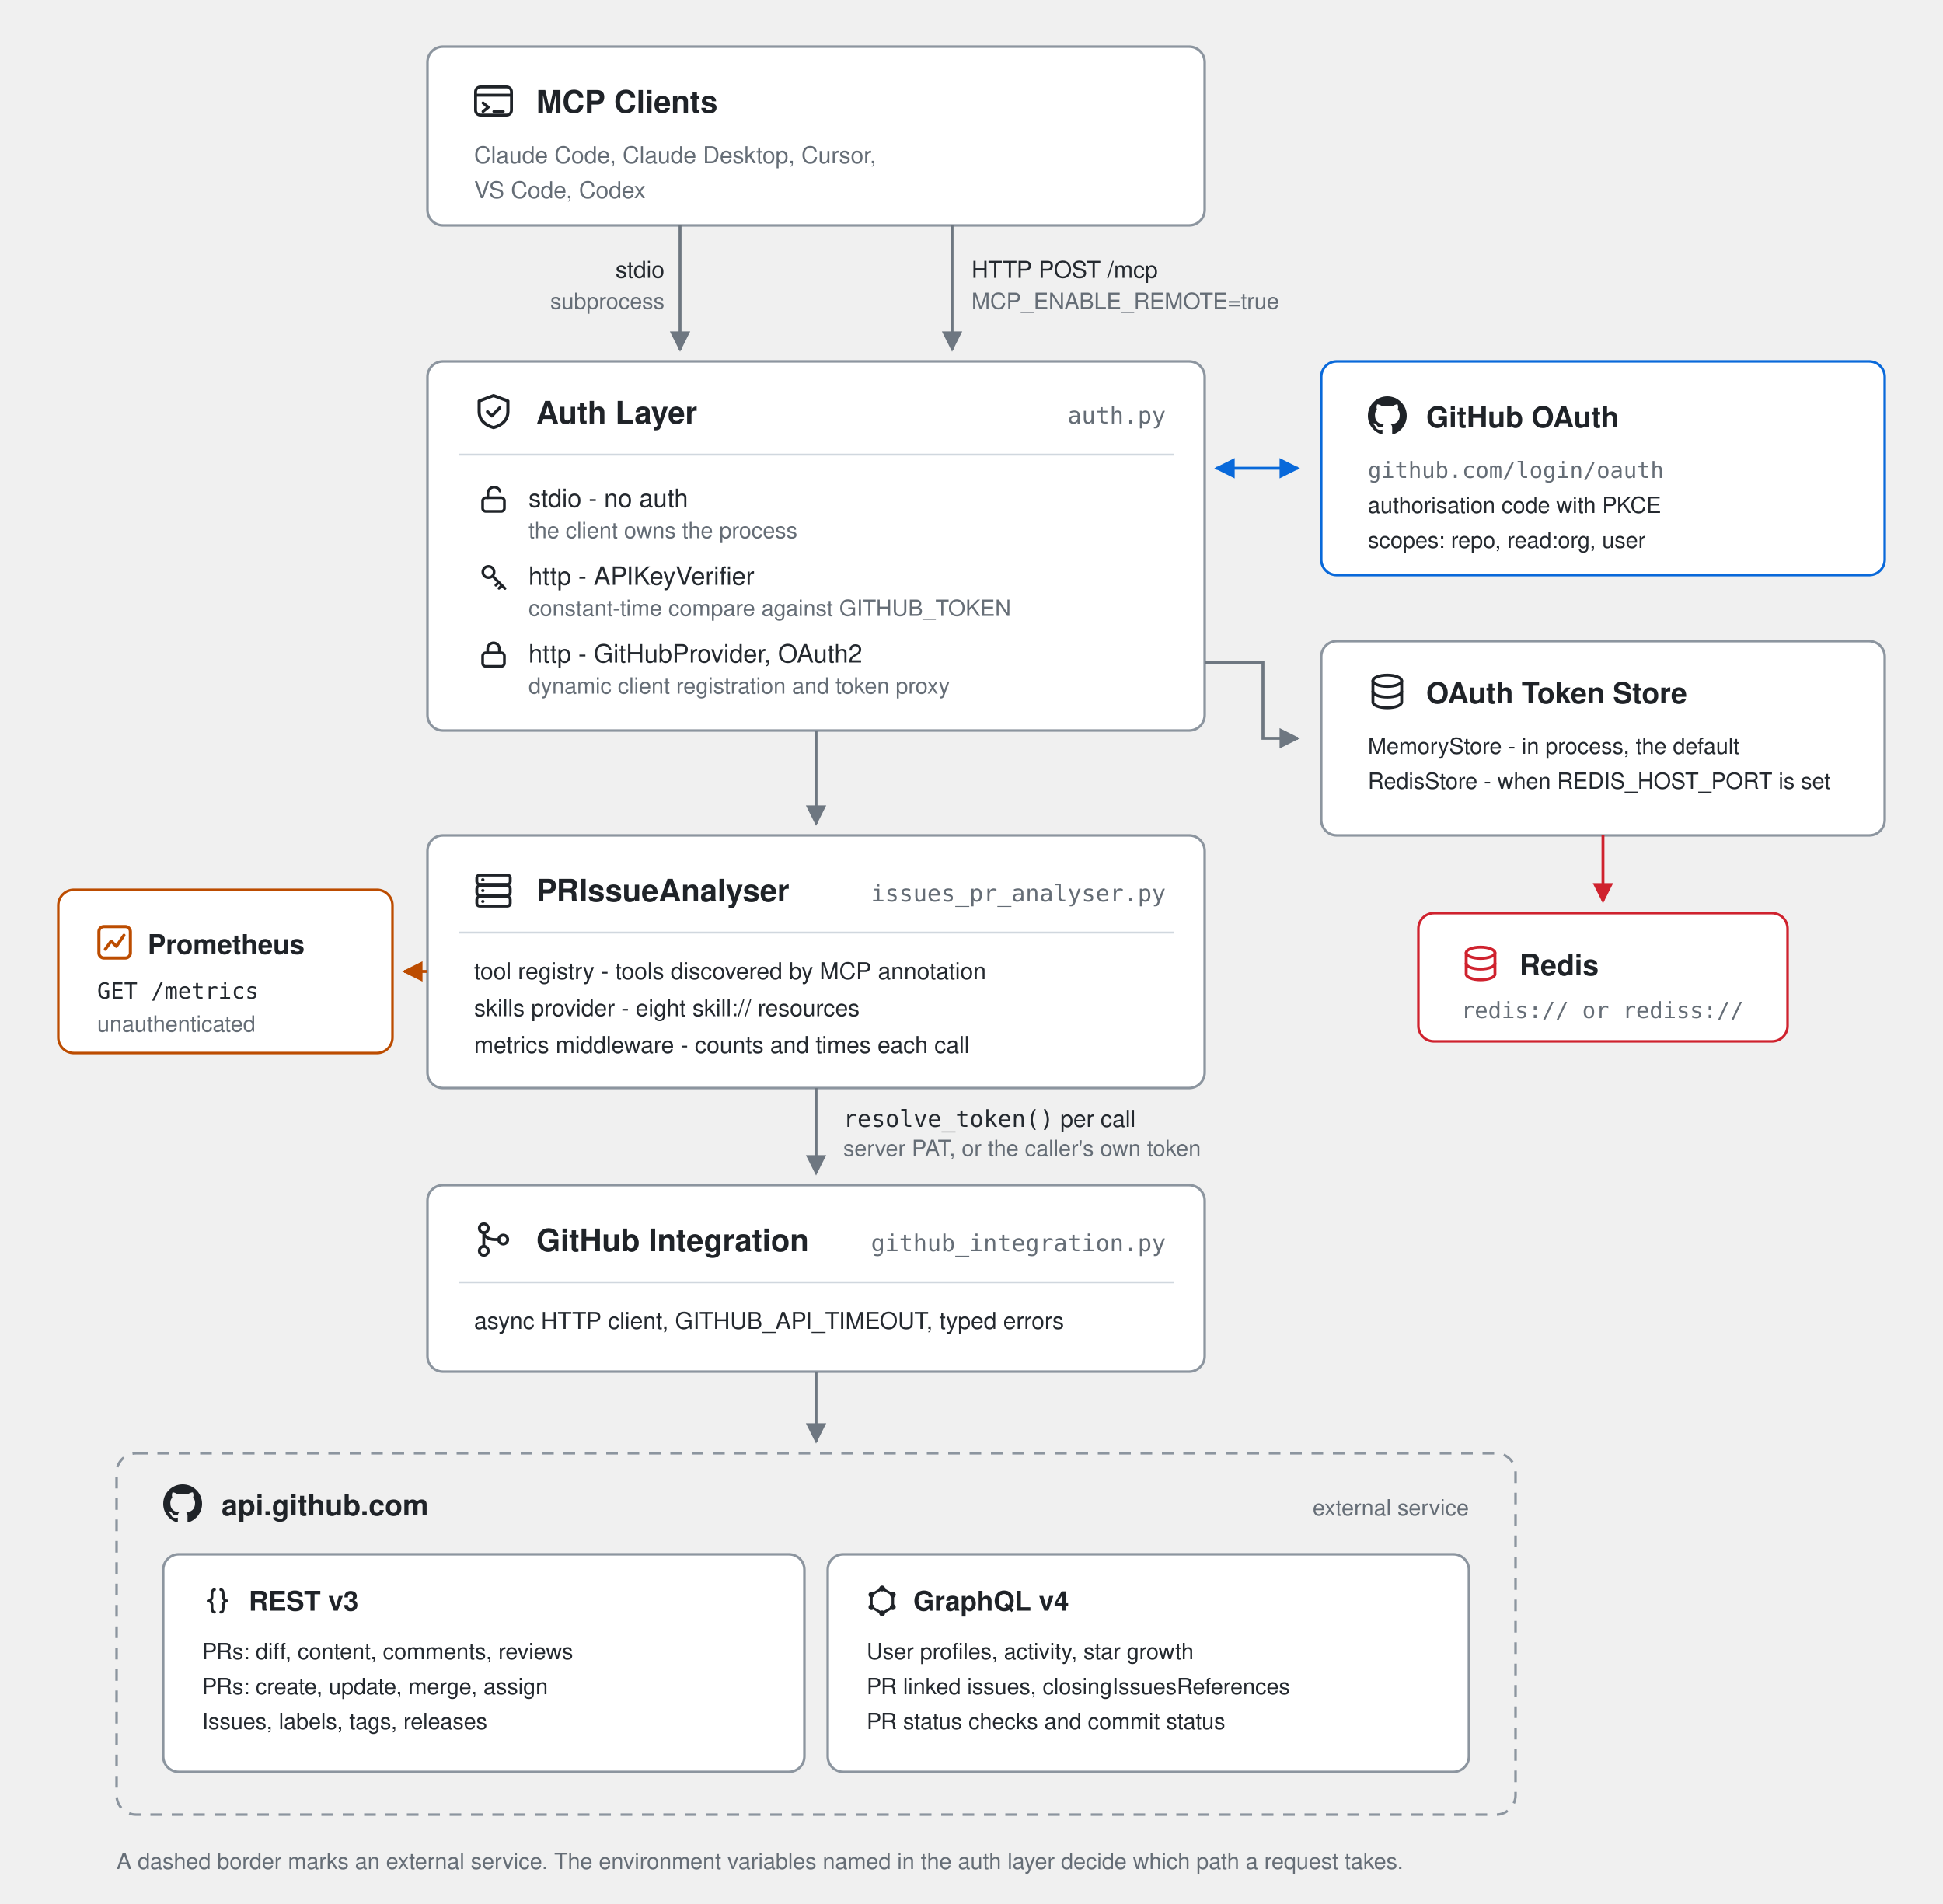
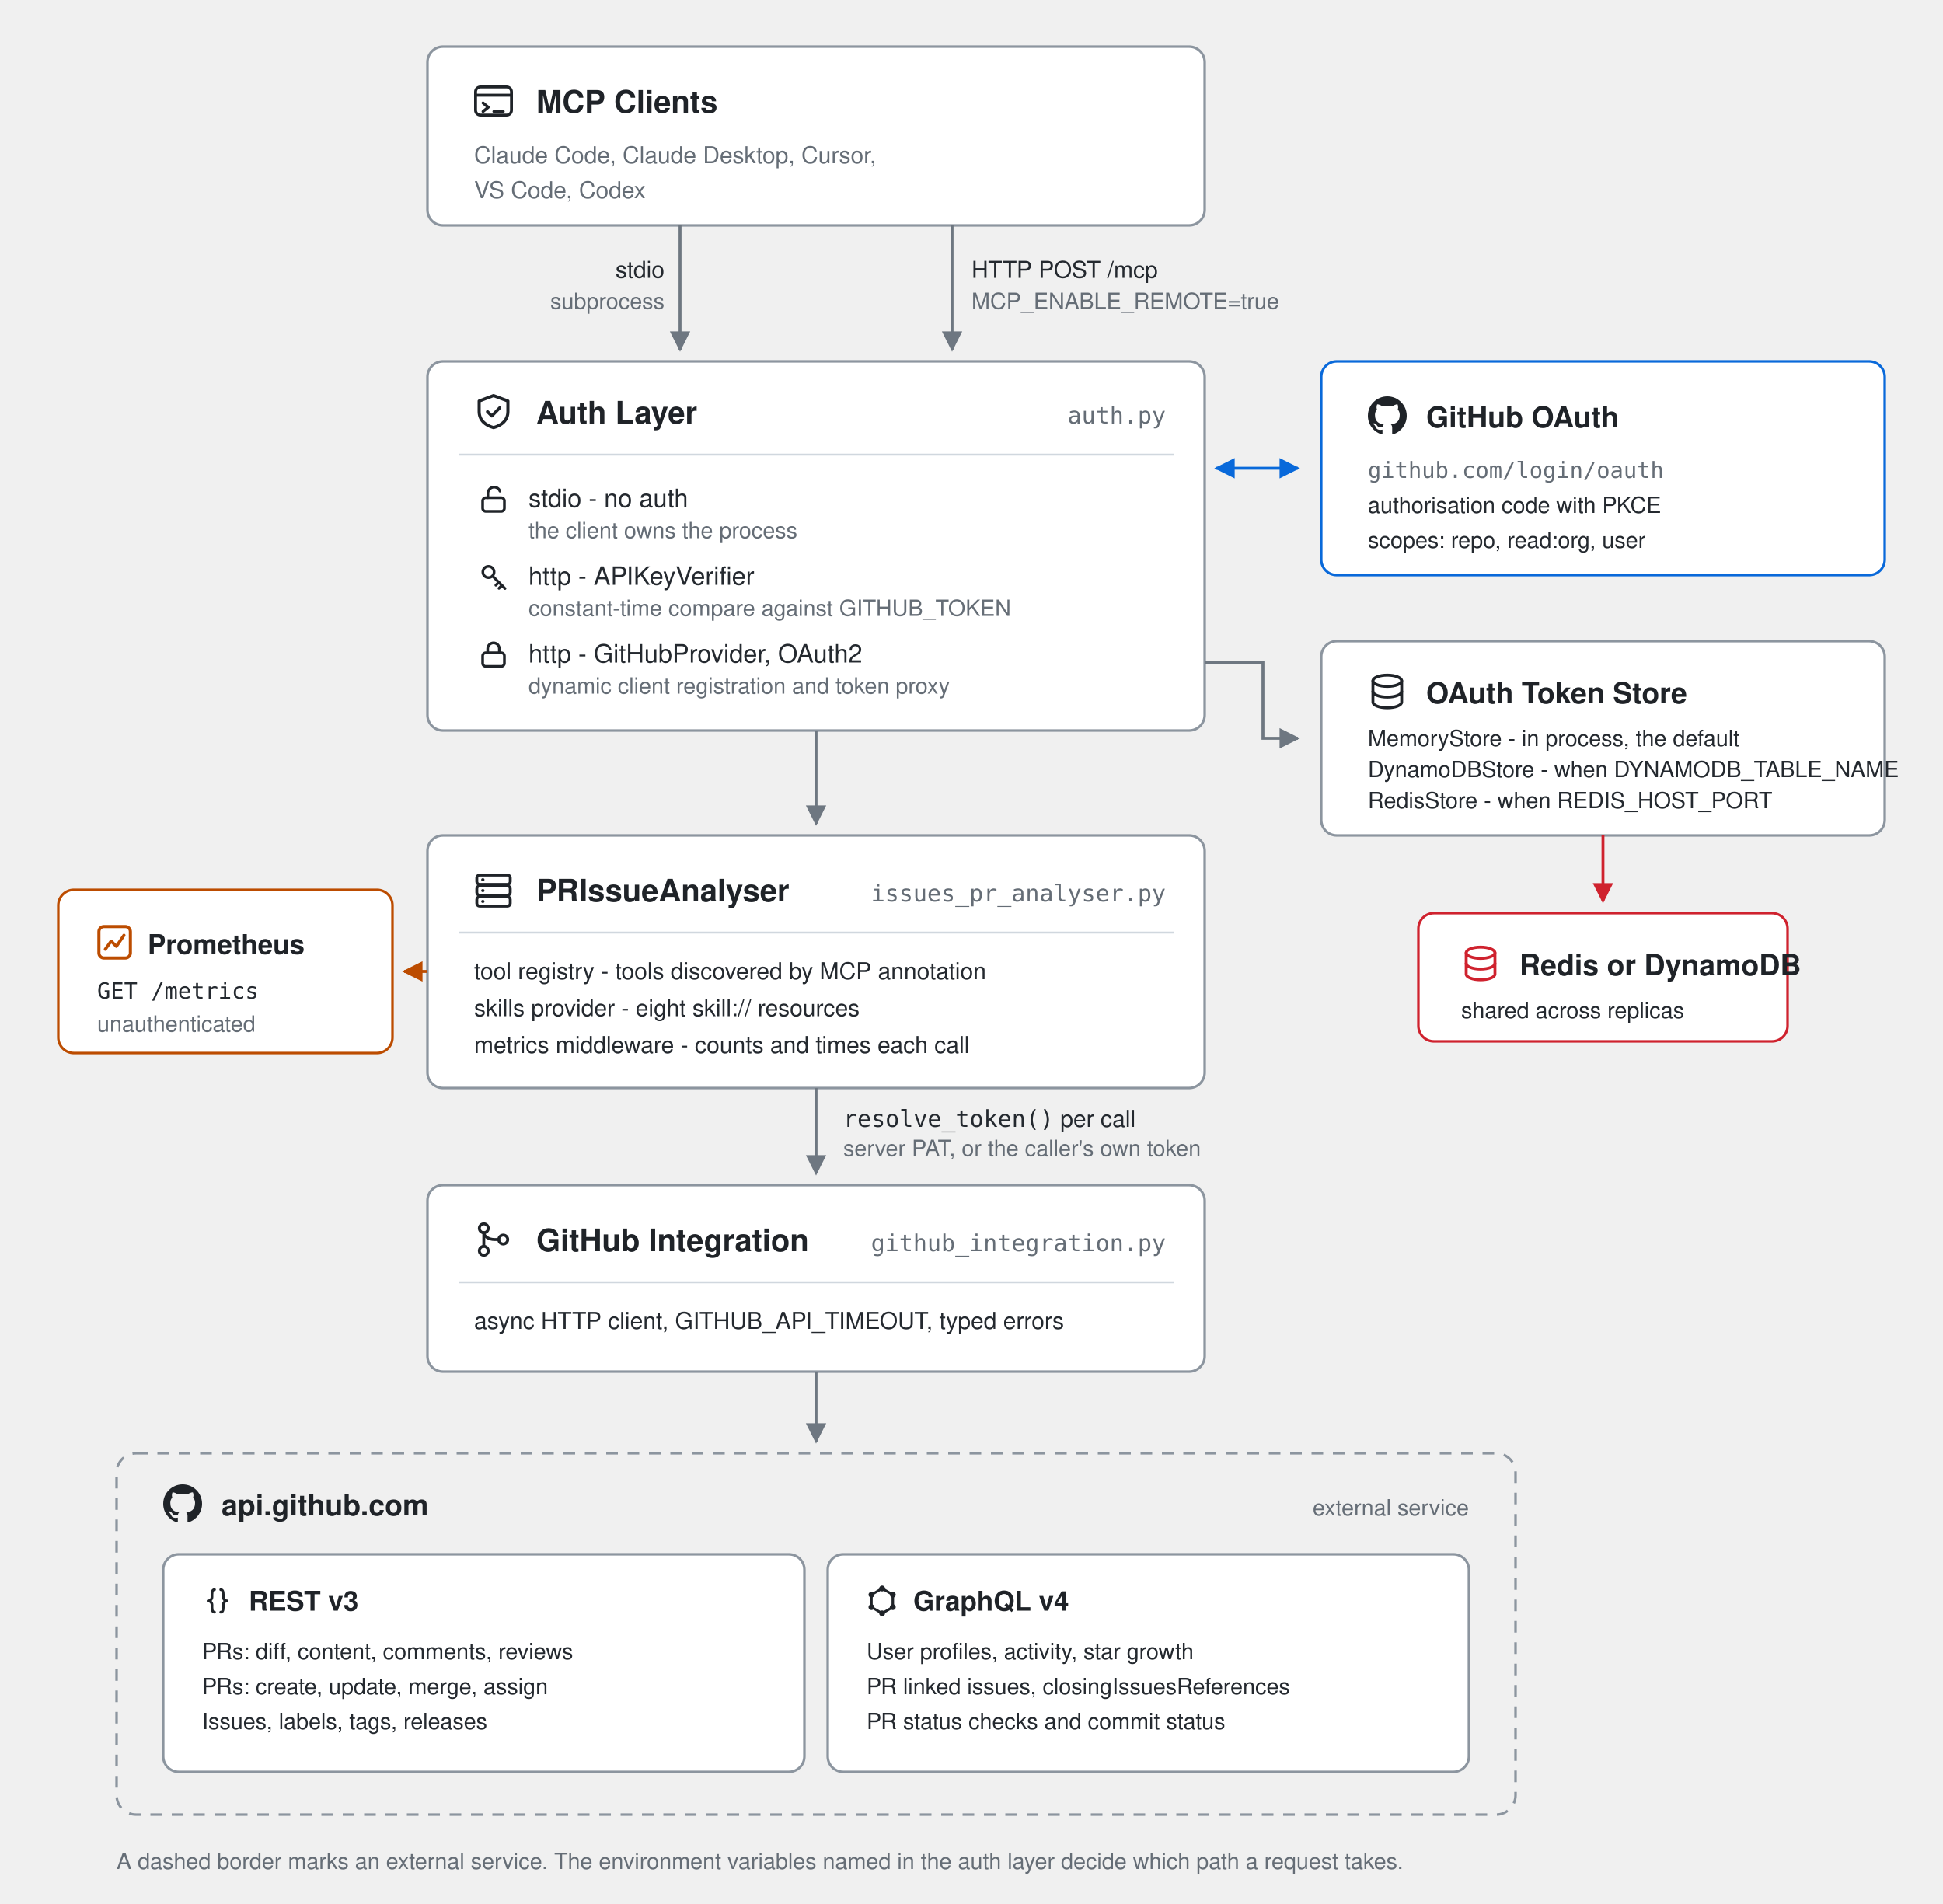
<svg xmlns="http://www.w3.org/2000/svg" viewBox="0 0 1000 980" width="1000" height="980" role="img" aria-labelledby="svgtitle svgdesc" font-family="ui-sans-serif, -apple-system, 'Segoe UI', Helvetica, Arial, sans-serif">
  <style>
    @media (prefers-color-scheme: dark) {
      .box     { fill: #161b22; stroke: #4b535d; }
      .boxdash { stroke: #768390; }
      .div     { stroke: #30363d; }
      .edge    { stroke: #768390; }
      .ah      { fill: #768390; }
      .t       { fill: #e6edf3; }
      .l       { fill: #c9d1d9; }
      .s       { fill: #9198a1; }
      .ic      { stroke: #c9d1d9; }
      .icf     { fill: #c9d1d9; }
      .gh      { fill: #e6edf3; }
      .o-s     { stroke: #f0883e; }
      .o-f     { fill: #f0883e; }
      .r-s     { stroke: #f85149; }
      .r-f     { fill: #f85149; }
      .b-s     { stroke: #58a6ff; }
      .b-f     { fill: #58a6ff; }
    }
  </style>
  <defs>
    <marker id="arw" viewBox="0 0 10 10" refX="9" refY="5" markerWidth="7" markerHeight="7" orient="auto-start-reverse">
      <path class="ah" fill="#6e7781" d="M0 0 L10 5 L0 10 z" />
    </marker>
    <marker id="arw-o" viewBox="0 0 10 10" refX="9" refY="5" markerWidth="7" markerHeight="7" orient="auto-start-reverse">
      <path class="o-f" fill="#bc4c00" d="M0 0 L10 5 L0 10 z" />
    </marker>
    <marker id="arw-r" viewBox="0 0 10 10" refX="9" refY="5" markerWidth="7" markerHeight="7" orient="auto-start-reverse">
      <path class="r-f" fill="#cf222e" d="M0 0 L10 5 L0 10 z" />
    </marker>
    <marker id="arw-b" viewBox="0 0 10 10" refX="9" refY="5" markerWidth="7" markerHeight="7" orient="auto-start-reverse">
      <path class="b-f" fill="#0969da" d="M0 0 L10 5 L0 10 z" />
    </marker>
  </defs>
  <rect class="box" x="220" y="24" width="400" height="92" rx="8" fill="#ffffff" stroke="#8c959f" stroke-width="1.3" />
  <g class="ic" transform="translate(244,42)" fill="none" stroke="#1f2328" stroke-width="1.5" stroke-linecap="round" stroke-linejoin="round">
    <rect x="0.75" y="2.75" width="18.5" height="14.5" rx="2.5" />
    <path d="M0.75 7 H19.25" />
    <path d="M4.6 11 L7.3 13.2 L4.6 15.4" />
    <path d="M10.2 15.4 H15" />
  </g>
  <text class="t" x="276" y="58" fill="#1f2328" font-size="16" font-weight="600">MCP Clients</text>
  <text class="s" x="244" y="84" fill="#656d76" font-size="12">Claude Code, Claude Desktop, Cursor,</text>
  <text class="s" x="244" y="102" fill="#656d76" font-size="12">VS Code, Codex</text>
  <path class="edge" d="M350 116 V180" fill="none" stroke="#6e7781" stroke-width="1.5" marker-end="url(#arw)" />
  <text class="l" x="342" y="143" text-anchor="end" fill="#24292f" font-size="12">stdio</text>
  <text class="s" x="342" y="159" text-anchor="end" fill="#656d76" font-size="11.5">subprocess</text>
  <path class="edge" d="M490 116 V180" fill="none" stroke="#6e7781" stroke-width="1.5" marker-end="url(#arw)" />
  <text class="l" x="500" y="143" fill="#24292f" font-size="12">HTTP POST /mcp</text>
  <text class="s" x="500" y="159" fill="#656d76" font-size="11.5">MCP_ENABLE_REMOTE=true</text>
  <rect class="box" x="220" y="186" width="400" height="190" rx="8" fill="#ffffff" stroke="#8c959f" stroke-width="1.3" />
  <g class="ic" transform="translate(244,202)" fill="none" stroke="#1f2328" stroke-width="1.6" stroke-linecap="round" stroke-linejoin="round">
    <path d="M10 1.6 L17.4 4.4 V9.8 c0 4.4-3.1 7.1-7.4 8.3 C5.7 16.9 2.6 14.2 2.6 9.8 V4.4 Z" />
    <path d="M6.9 9.9 L9.1 12.1 L13.2 7.9" />
  </g>
  <text class="t" x="276" y="218" fill="#1f2328" font-size="16" font-weight="600">Auth Layer</text>
  <text class="s" x="600" y="218" text-anchor="end" fill="#656d76" font-size="12" font-family="ui-monospace, SFMono-Regular, Menlo, monospace">auth.py</text>
  <path class="div" d="M236 234 H604" stroke="#d0d7de" stroke-width="1" />
  <g class="ic" transform="translate(246,249)" fill="none" stroke="#1f2328" stroke-width="1.4" stroke-linecap="round" stroke-linejoin="round">
    <rect x="2.4" y="7.2" width="11.2" height="7" rx="1.6" />
    <path d="M5.1 7.2 V4.9 a3.2 3.2 0 0 1 6.2-1.1" />
  </g>
  <text class="l" x="272" y="261" fill="#24292f" font-size="13">stdio - no auth</text>
  <text class="s" x="272" y="277" fill="#656d76" font-size="11.5">the client owns the process</text>
  <g class="ic" transform="translate(246,289)" fill="none" stroke="#1f2328" stroke-width="1.4" stroke-linecap="round" stroke-linejoin="round">
    <circle cx="5.4" cy="5.4" r="2.9" />
    <path d="M7.5 7.5 L13.9 13.9" />
    <path d="M10.7 10.7 L9.2 12.2" />
    <path d="M12.3 12.3 L10.8 13.8" />
  </g>
  <text class="l" x="272" y="301" fill="#24292f" font-size="13">http - APIKeyVerifier</text>
  <text class="s" x="272" y="317" fill="#656d76" font-size="11.5">constant-time compare against GITHUB_TOKEN</text>
  <g class="ic" transform="translate(246,329)" fill="none" stroke="#1f2328" stroke-width="1.4" stroke-linecap="round" stroke-linejoin="round">
    <rect x="2.4" y="7" width="11.2" height="7" rx="1.6" />
    <path d="M5 7 V4.9 a3 3 0 0 1 6 0 V7" />
  </g>
  <text class="l" x="272" y="341" fill="#24292f" font-size="13">http - GitHubProvider, OAuth2</text>
  <text class="s" x="272" y="357" fill="#656d76" font-size="11.5">dynamic client registration and token proxy</text>
  <path class="b-s" d="M626 241 H668" fill="none" stroke="#0969da" stroke-width="1.5" marker-start="url(#arw-b)" marker-end="url(#arw-b)" />
  <rect class="box b-s" x="680" y="186" width="290" height="110" rx="8" fill="#ffffff" stroke="#0969da" stroke-width="1.3" />
  <g class="gh" transform="translate(704,204) scale(1.25)" fill="#1f2328">
    <path d="M8 0c4.42 0 8 3.58 8 8a8.013 8.013 0 0 1-5.45 7.59c-.4.08-.55-.17-.55-.38 0-.27.01-1.13.01-2.2 0-.75-.25-1.23-.54-1.48 1.78-.2 3.65-.88 3.65-3.95 0-.88-.31-1.59-.82-2.15.08-.2.36-1.02-.08-2.12 0 0-.67-.22-2.2.82-.64-.18-1.32-.27-2-.27-.68 0-1.36.09-2 .27-1.53-1.03-2.2-.82-2.2-.82-.44 1.1-.16 1.92-.08 2.12-.51.56-.82 1.28-.82 2.15 0 3.06 1.86 3.75 3.64 3.95-.23.2-.44.55-.51 1.07-.46.21-1.61.55-2.33-.66-.15-.24-.6-.83-1.23-.82-.67.01-.27.38.01.53.34.19.73.9.82 1.13.16.45.68 1.31 2.69.94 0 .67.01 1.3.01 1.49 0 .21-.15.45-.55.38A7.995 7.995 0 0 1 0 8c0-4.42 3.58-8 8-8Z" />
  </g>
  <text class="t" x="734" y="220" fill="#1f2328" font-size="15" font-weight="600">GitHub OAuth</text>
  <text class="s" x="704" y="246" fill="#656d76" font-size="11.5" font-family="ui-monospace, SFMono-Regular, Menlo, monospace">github.com/login/oauth</text>
  <text class="l" x="704" y="264" fill="#24292f" font-size="11.5">authorisation code with PKCE</text>
  <text class="l" x="704" y="282" fill="#24292f" font-size="11.5">scopes: repo, read:org, user</text>
  <path class="edge" d="M620 341 H650 V380 H668" fill="none" stroke="#6e7781" stroke-width="1.5" marker-end="url(#arw)" />
  <rect class="box" x="680" y="330" width="290" height="100" rx="8" fill="#ffffff" stroke="#8c959f" stroke-width="1.3" />
  <g class="ic" transform="translate(704,346)" fill="none" stroke="#1f2328" stroke-width="1.5" stroke-linecap="round" stroke-linejoin="round">
    <ellipse cx="10" cy="4.4" rx="7.4" ry="2.9" />
    <path d="M2.6 4.4 V15.4 c0 1.6 3.3 2.9 7.4 2.9 s7.4-1.3 7.4-2.9 V4.4" />
    <path d="M2.6 9.9 c0 1.6 3.3 2.9 7.4 2.9 s7.4-1.3 7.4-2.9" />
  </g>
  <text class="t" x="734" y="362" fill="#1f2328" font-size="15" font-weight="600">OAuth Token Store</text>
-   <text class="l" x="704" y="388" fill="#24292f" font-size="11.5">MemoryStore - in process, the default</text>
-   <text class="l" x="704" y="406" fill="#24292f" font-size="11.5">RedisStore - when REDIS_HOST_PORT is set</text>
+   <text class="l" x="704" y="384" fill="#24292f" font-size="11.5">MemoryStore - in process, the default</text>
+   <text class="l" x="704" y="400" fill="#24292f" font-size="11.5">DynamoDBStore - when DYNAMODB_TABLE_NAME</text>
+   <text class="l" x="704" y="416" fill="#24292f" font-size="11.5">RedisStore - when REDIS_HOST_PORT</text>
  <path class="r-s" d="M825 430 V464" fill="none" stroke="#cf222e" stroke-width="1.5" marker-end="url(#arw-r)" />
  <rect class="box r-s" x="730" y="470" width="190" height="66" rx="8" fill="#ffffff" stroke="#cf222e" stroke-width="1.3" />
  <g class="r-s" transform="translate(752,486)" fill="none" stroke="#cf222e" stroke-width="1.5" stroke-linecap="round" stroke-linejoin="round">
    <ellipse cx="10" cy="4.4" rx="7.4" ry="2.9" />
    <path d="M2.6 4.4 V15.4 c0 1.6 3.3 2.9 7.4 2.9 s7.4-1.3 7.4-2.9 V4.4" />
    <path d="M2.6 9.9 c0 1.6 3.3 2.9 7.4 2.9 s7.4-1.3 7.4-2.9" />
  </g>
-   <text class="t" x="782" y="502" fill="#1f2328" font-size="15" font-weight="600">Redis</text>
-   <text class="s" x="752" y="524" fill="#656d76" font-size="11.5" font-family="ui-monospace, SFMono-Regular, Menlo, monospace">redis:// or rediss://</text>
+   <text class="t" x="782" y="502" fill="#1f2328" font-size="15" font-weight="600">Redis or DynamoDB</text>
+   <text class="l" x="752" y="524" fill="#24292f" font-size="11.5">shared across replicas</text>
  <path class="edge" d="M420 376 V424" fill="none" stroke="#6e7781" stroke-width="1.5" marker-end="url(#arw)" />
  <rect class="box" x="220" y="430" width="400" height="130" rx="8" fill="#ffffff" stroke="#8c959f" stroke-width="1.3" />
  <g class="ic" transform="translate(244,448)" fill="none" stroke="#1f2328" stroke-width="1.5" stroke-linecap="round" stroke-linejoin="round">
    <rect x="1.4" y="2.4" width="17.2" height="4.8" rx="1.4" />
    <rect x="1.4" y="8" width="17.2" height="4.8" rx="1.4" />
    <rect x="1.4" y="13.6" width="17.2" height="4.8" rx="1.4" />
    <path d="M4.4 4.8 H4.6 M4.4 10.4 H4.6 M4.4 16 H4.6" />
  </g>
  <text class="t" x="276" y="464" fill="#1f2328" font-size="16" font-weight="600">PRIssueAnalyser</text>
  <text class="s" x="600" y="464" text-anchor="end" fill="#656d76" font-size="12" font-family="ui-monospace, SFMono-Regular, Menlo, monospace">issues_pr_analyser.py</text>
  <path class="div" d="M236 480 H604" stroke="#d0d7de" stroke-width="1" />
  <text class="l" x="244" y="504" fill="#24292f" font-size="12">tool registry - tools discovered by MCP annotation</text>
  <text class="l" x="244" y="523" fill="#24292f" font-size="12">skills provider - eight skill:// resources</text>
  <text class="l" x="244" y="542" fill="#24292f" font-size="12">metrics middleware - counts and times each call</text>
  <path class="o-s" d="M220 500 H208" fill="none" stroke="#bc4c00" stroke-width="1.5" marker-end="url(#arw-o)" />
  <rect class="box o-s" x="30" y="458" width="172" height="84" rx="8" fill="#ffffff" stroke="#bc4c00" stroke-width="1.3" />
  <g class="o-s" transform="translate(50,476)" fill="none" stroke="#bc4c00" stroke-width="1.6" stroke-linecap="round" stroke-linejoin="round">
    <rect x="0.9" y="0.9" width="16.2" height="16.2" rx="2.6" />
    <path d="M4.2 12.6 L7.2 8.4 L9.9 11.1 L13.8 5.4" />
  </g>
  <text class="t" x="76" y="491" fill="#1f2328" font-size="14" font-weight="600">Prometheus</text>
  <text class="l" x="50" y="514" fill="#24292f" font-size="11.5" font-family="ui-monospace, SFMono-Regular, Menlo, monospace">GET /metrics</text>
  <text class="s" x="50" y="531" fill="#656d76" font-size="11.5">unauthenticated</text>
  <path class="edge" d="M420 560 V604" fill="none" stroke="#6e7781" stroke-width="1.5" marker-end="url(#arw)" />
  <text class="l" x="434" y="580" fill="#24292f" font-size="12">
    <tspan font-family="ui-monospace, SFMono-Regular, Menlo, monospace">resolve_token()</tspan> per call</text>
  <text class="s" x="434" y="595" fill="#656d76" font-size="11.5">server PAT, or the caller's own token</text>
  <rect class="box" x="220" y="610" width="400" height="96" rx="8" fill="#ffffff" stroke="#8c959f" stroke-width="1.3" />
  <g class="ic" transform="translate(244,628)" fill="none" stroke="#1f2328" stroke-width="1.5" stroke-linecap="round" stroke-linejoin="round">
    <circle cx="5" cy="4.2" r="2.3" />
    <circle cx="5" cy="15.8" r="2.3" />
    <circle cx="15" cy="10" r="2.3" />
    <path d="M5 6.5 V13.5" />
    <path d="M12.7 10 H10.5 C7.4 10 5 8.2 5 6.5" />
  </g>
  <text class="t" x="276" y="644" fill="#1f2328" font-size="16" font-weight="600">GitHub Integration</text>
  <text class="s" x="600" y="644" text-anchor="end" fill="#656d76" font-size="12" font-family="ui-monospace, SFMono-Regular, Menlo, monospace">github_integration.py</text>
  <path class="div" d="M236 660 H604" stroke="#d0d7de" stroke-width="1" />
  <text class="l" x="244" y="684" fill="#24292f" font-size="12">async HTTP client, GITHUB_API_TIMEOUT, typed errors</text>
  <path class="edge" d="M420 706 V742" fill="none" stroke="#6e7781" stroke-width="1.5" marker-end="url(#arw)" />
  <rect class="boxdash" x="60" y="748" width="720" height="186" rx="10" fill="none" stroke="#8c959f" stroke-width="1.3" stroke-dasharray="6 5" />
  <g class="gh" transform="translate(84,764) scale(1.25)" fill="#1f2328">
    <path d="M8 0c4.42 0 8 3.58 8 8a8.013 8.013 0 0 1-5.45 7.59c-.4.08-.55-.17-.55-.38 0-.27.01-1.13.01-2.2 0-.75-.25-1.23-.54-1.48 1.78-.2 3.65-.88 3.65-3.95 0-.88-.31-1.59-.82-2.15.08-.2.36-1.02-.08-2.12 0 0-.67-.22-2.2.82-.64-.18-1.32-.27-2-.27-.68 0-1.36.09-2 .27-1.53-1.03-2.2-.82-2.2-.82-.44 1.1-.16 1.92-.08 2.12-.51.56-.82 1.28-.82 2.15 0 3.06 1.86 3.75 3.64 3.95-.23.2-.44.55-.51 1.07-.46.21-1.61.55-2.33-.66-.15-.24-.6-.83-1.23-.82-.67.01-.27.38.01.53.34.19.73.9.82 1.13.16.45.68 1.31 2.69.94 0 .67.01 1.3.01 1.49 0 .21-.15.45-.55.38A7.995 7.995 0 0 1 0 8c0-4.42 3.58-8 8-8Z" />
  </g>
  <text class="t" x="114" y="780" fill="#1f2328" font-size="15" font-weight="600">api.github.com</text>
  <text class="s" x="756" y="780" text-anchor="end" fill="#656d76" font-size="11.5">external service</text>
  <rect class="box" x="84" y="800" width="330" height="112" rx="8" fill="#ffffff" stroke="#8c959f" stroke-width="1.3" />
  <g class="ic" transform="translate(104,816)" fill="none" stroke="#1f2328" stroke-width="1.4" stroke-linecap="round" stroke-linejoin="round">
    <path d="M6.4 2.2 C4.9 2.2 5.1 4.4 5.1 6 C5.1 7.1 4.2 8 3.1 8 C4.2 8 5.1 8.9 5.1 10 C5.1 11.6 4.9 13.8 6.4 13.8" />
    <path d="M9.6 2.2 C11.1 2.2 10.9 4.4 10.9 6 C10.9 7.1 11.8 8 12.9 8 C11.8 8 10.9 8.9 10.9 10 C10.9 11.6 11.1 13.8 9.6 13.8" />
  </g>
  <text class="t" x="128" y="829" fill="#1f2328" font-size="14" font-weight="600">REST v3</text>
  <text class="l" x="104" y="854" fill="#24292f" font-size="11.5">PRs: diff, content, comments, reviews</text>
  <text class="l" x="104" y="872" fill="#24292f" font-size="11.5">PRs: create, update, merge, assign</text>
  <text class="l" x="104" y="890" fill="#24292f" font-size="11.5">Issues, labels, tags, releases</text>
  <rect class="box" x="426" y="800" width="330" height="112" rx="8" fill="#ffffff" stroke="#8c959f" stroke-width="1.3" />
  <g transform="translate(446,816)">
    <path class="ic" d="M8 1.6 L13.5 4.8 V11.2 L8 14.4 L2.5 11.2 V4.8 Z" fill="none" stroke="#1f2328" stroke-width="1.3" stroke-linejoin="round" />
    <g class="icf" fill="#1f2328">
      <circle cx="8" cy="1.6" r="1.5" />
      <circle cx="13.5" cy="4.8" r="1.5" />
      <circle cx="13.5" cy="11.2" r="1.5" />
      <circle cx="8" cy="14.4" r="1.5" />
      <circle cx="2.5" cy="11.2" r="1.5" />
      <circle cx="2.5" cy="4.8" r="1.5" />
    </g>
  </g>
  <text class="t" x="470" y="829" fill="#1f2328" font-size="14" font-weight="600">GraphQL v4</text>
  <text class="l" x="446" y="854" fill="#24292f" font-size="11.5">User profiles, activity, star growth</text>
  <text class="l" x="446" y="872" fill="#24292f" font-size="11.5">PR linked issues, closingIssuesReferences</text>
  <text class="l" x="446" y="890" fill="#24292f" font-size="11.5">PR status checks and commit status</text>
  <text class="s" x="60" y="962" fill="#656d76" font-size="11.5">A dashed border marks an external service. The environment variables named in the auth layer decide which path a request takes.</text>
</svg>
